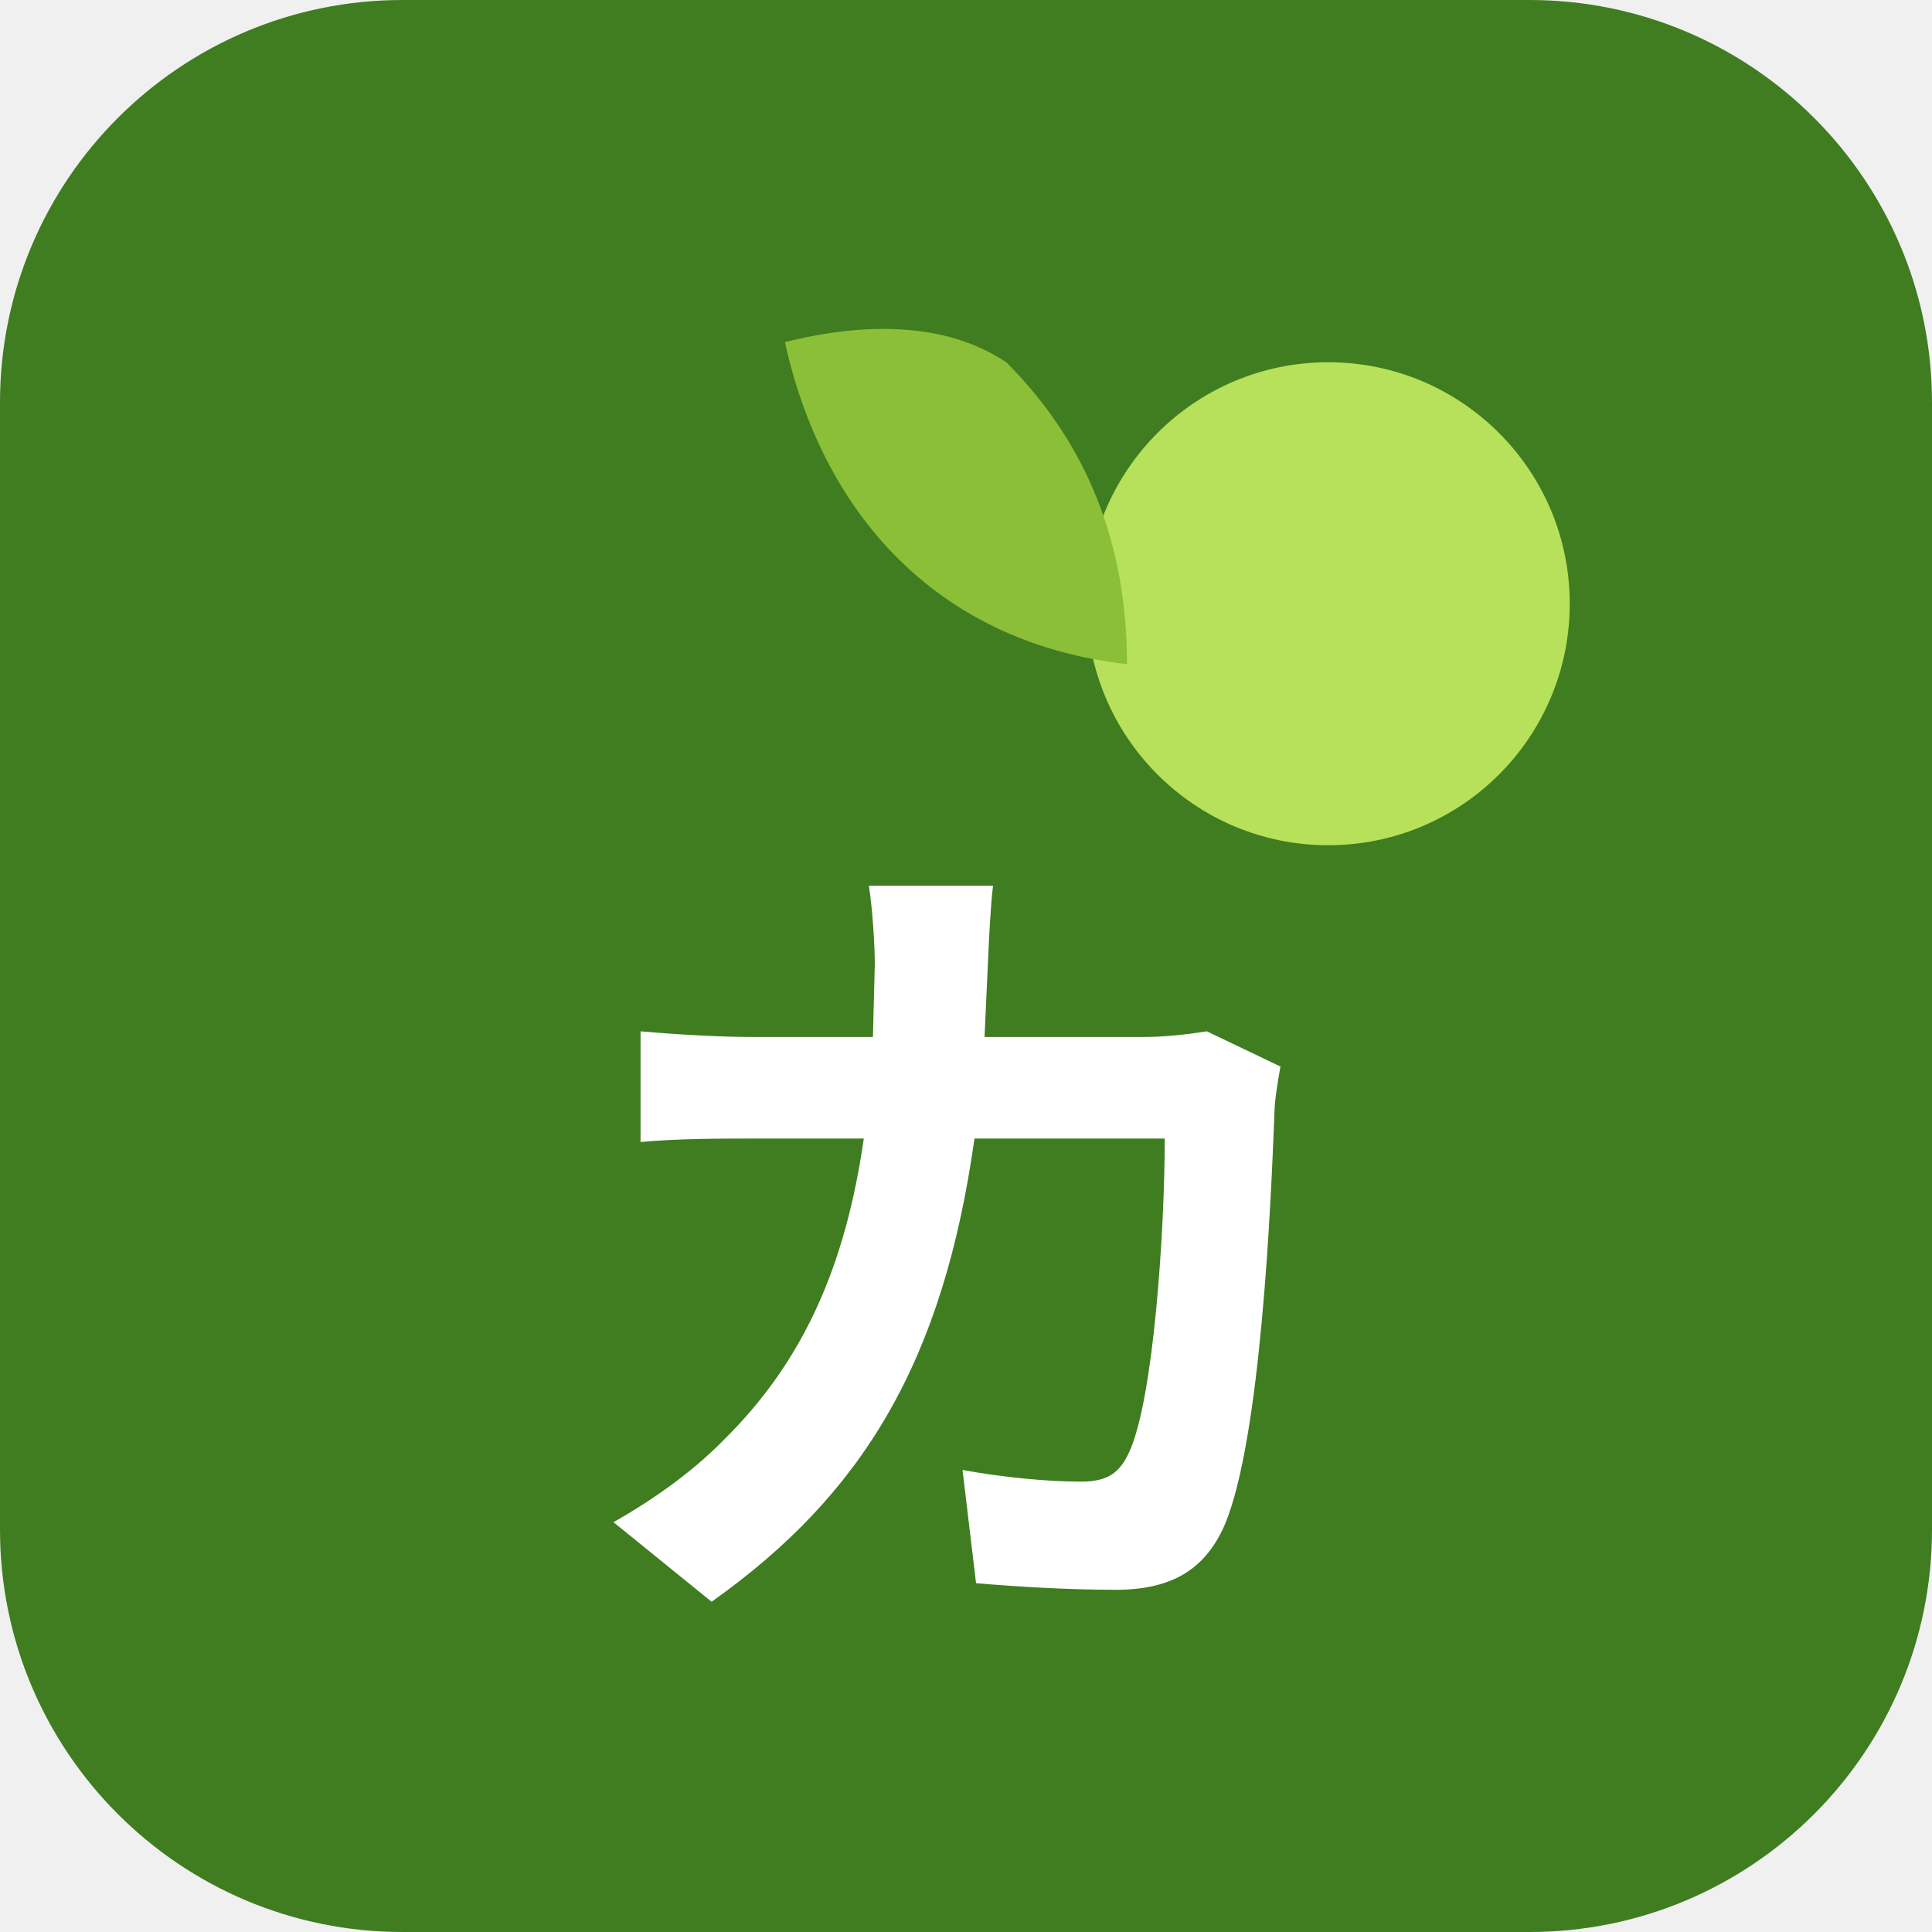
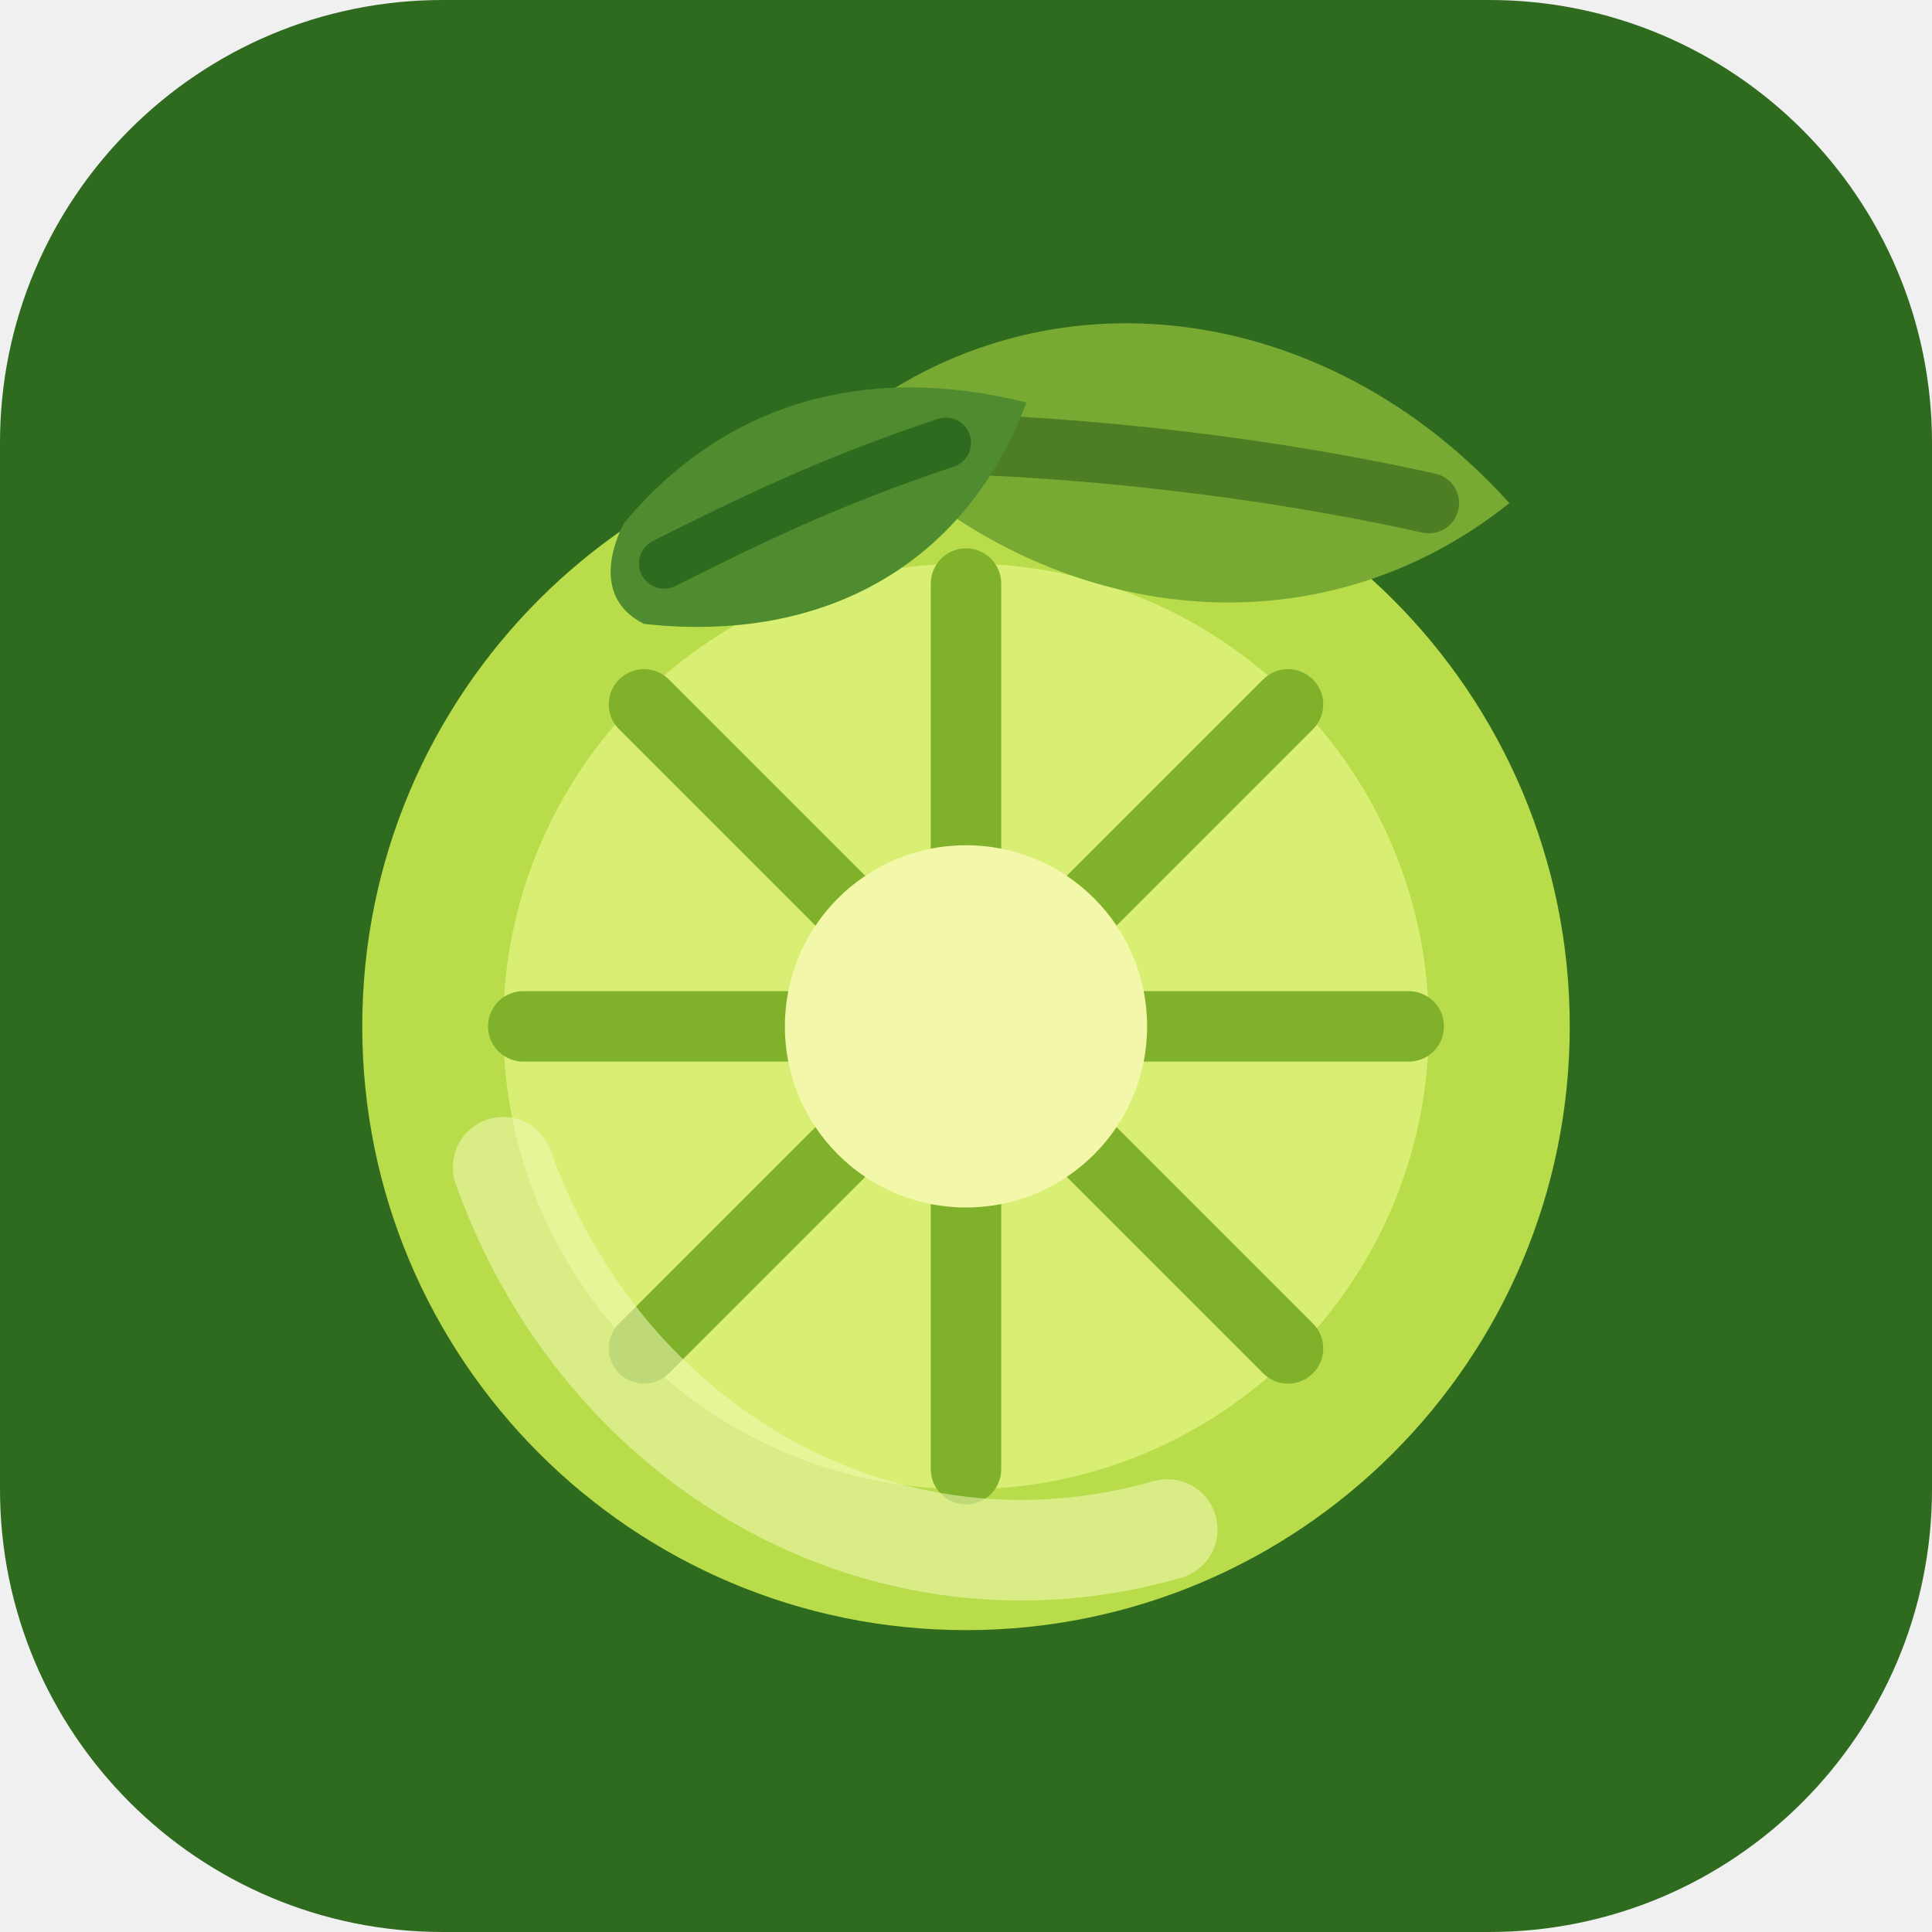
<svg xmlns="http://www.w3.org/2000/svg" width="96" height="96" viewBox="0 0 96 96" fill="none">
-   <rect width="96" height="96" rx="20" fill="#3F7D20" />
-   <circle cx="66" cy="30" r="12" fill="#B7E15A" />
-   <path d="M50 18c4 4 6 9 6 15-9-1-15-7-17-16 4-1 8-1 11 1Z" fill="#8BBF38" />
-   <text x="48" y="63" text-anchor="middle" dominant-baseline="middle" font-family="Arial, sans-serif" font-size="42" font-weight="700" fill="white">カ</text>
+   <rect width="96" height="96" rx="22" fill="#2F6B1F" />
+   <circle cx="48" cy="51" r="30" fill="#B8DC4A" />
+   <circle cx="48" cy="51" r="23" fill="#D8EF74" />
+   <path d="M48 29v44M26 51h44M32 35l32 32M64 35 32 67" stroke="#7FB12B" stroke-width="3.5" stroke-linecap="round" />
+   <circle cx="48" cy="51" r="9" fill="#F3F7AA" />
+   <path d="M42 21c10-8 24-6 33 4-10 8-24 6-33-4Z" fill="#77A933" />
+   <path d="M44 22c8 0 18 1 27 3" stroke="#4E7E24" stroke-width="3" stroke-linecap="round" />
+   <path d="M31 26c5-6 12-8 20-6-3 8-10 12-19 11-2-1-2-3-1-5Z" fill="#4F8B2F" />
+   <path d="M33 28c4-2 8-4 14-6" stroke="#2F6B1F" stroke-width="2.5" stroke-linecap="round" />
+   <path d="M25 58c5 14 19 22 33 18" stroke="#F4F9B8" stroke-width="5" stroke-linecap="round" opacity=".55" />
</svg>
